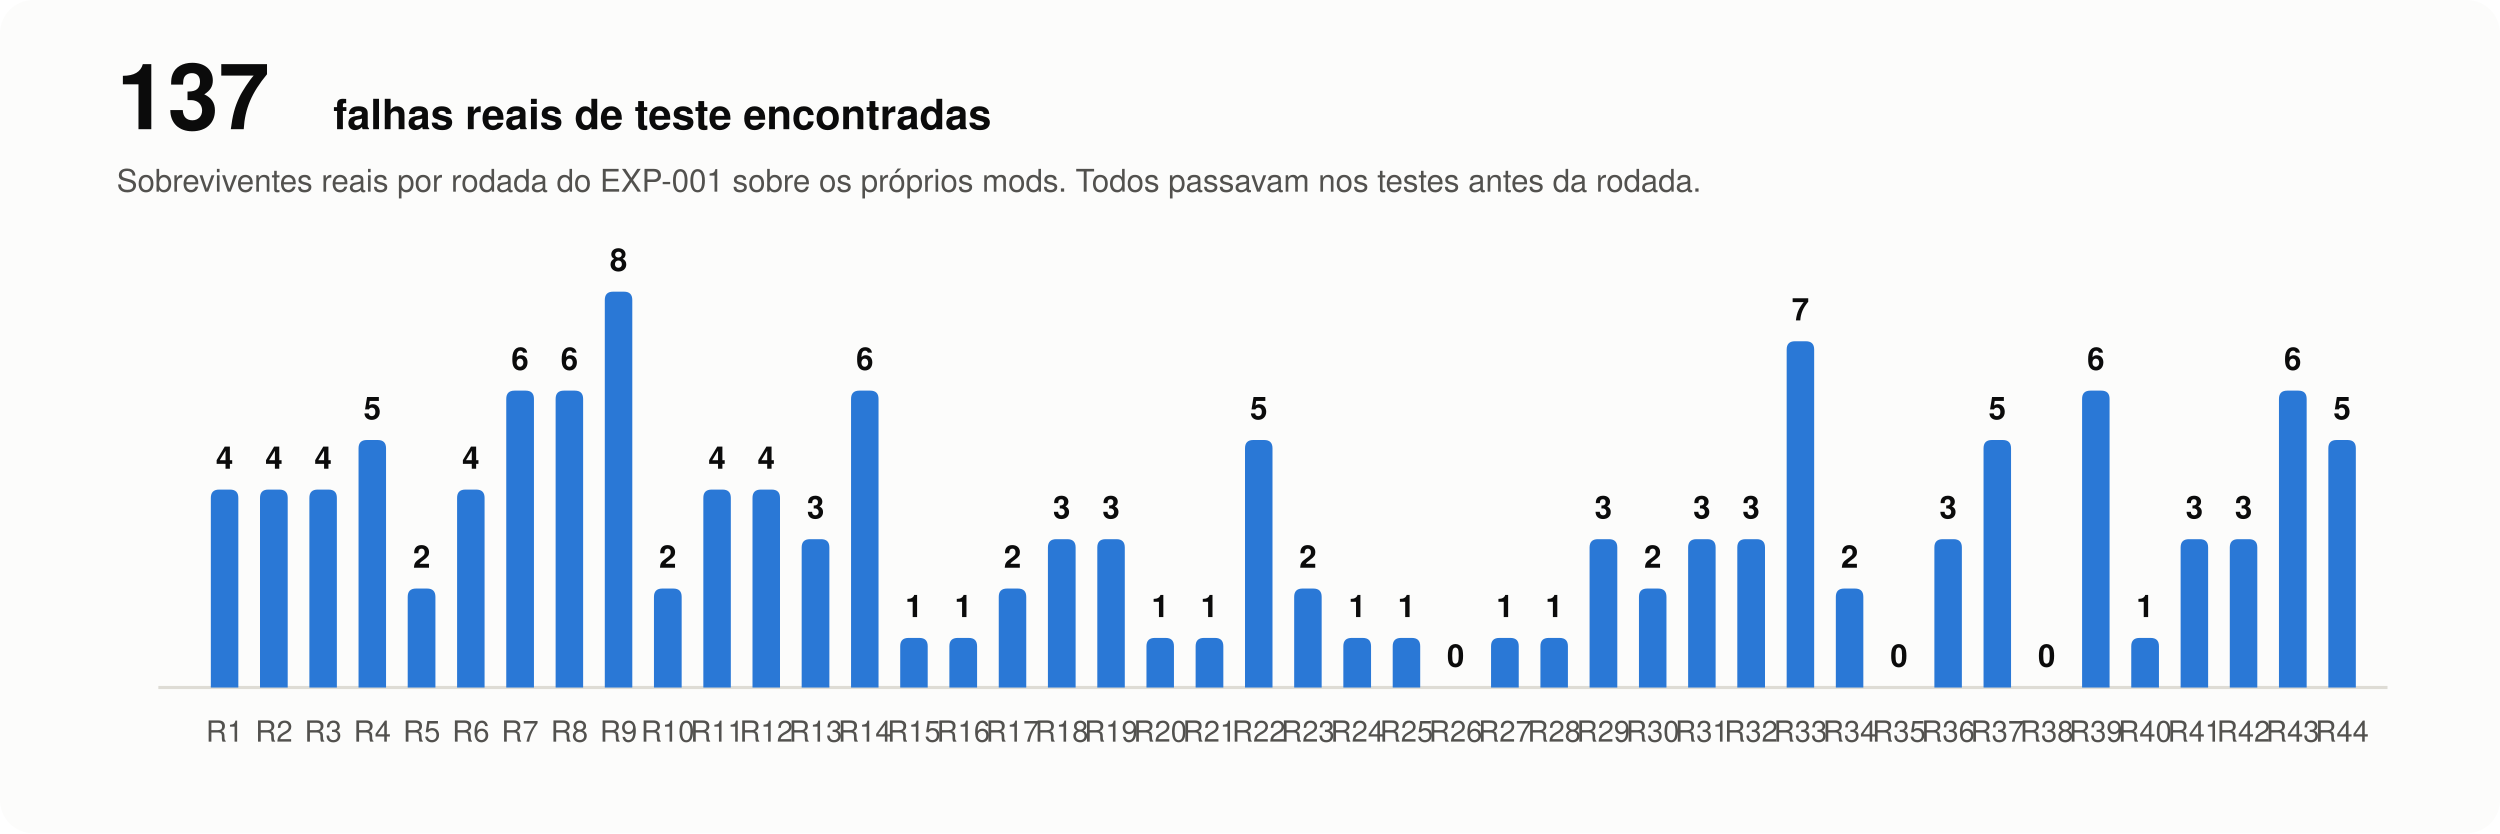
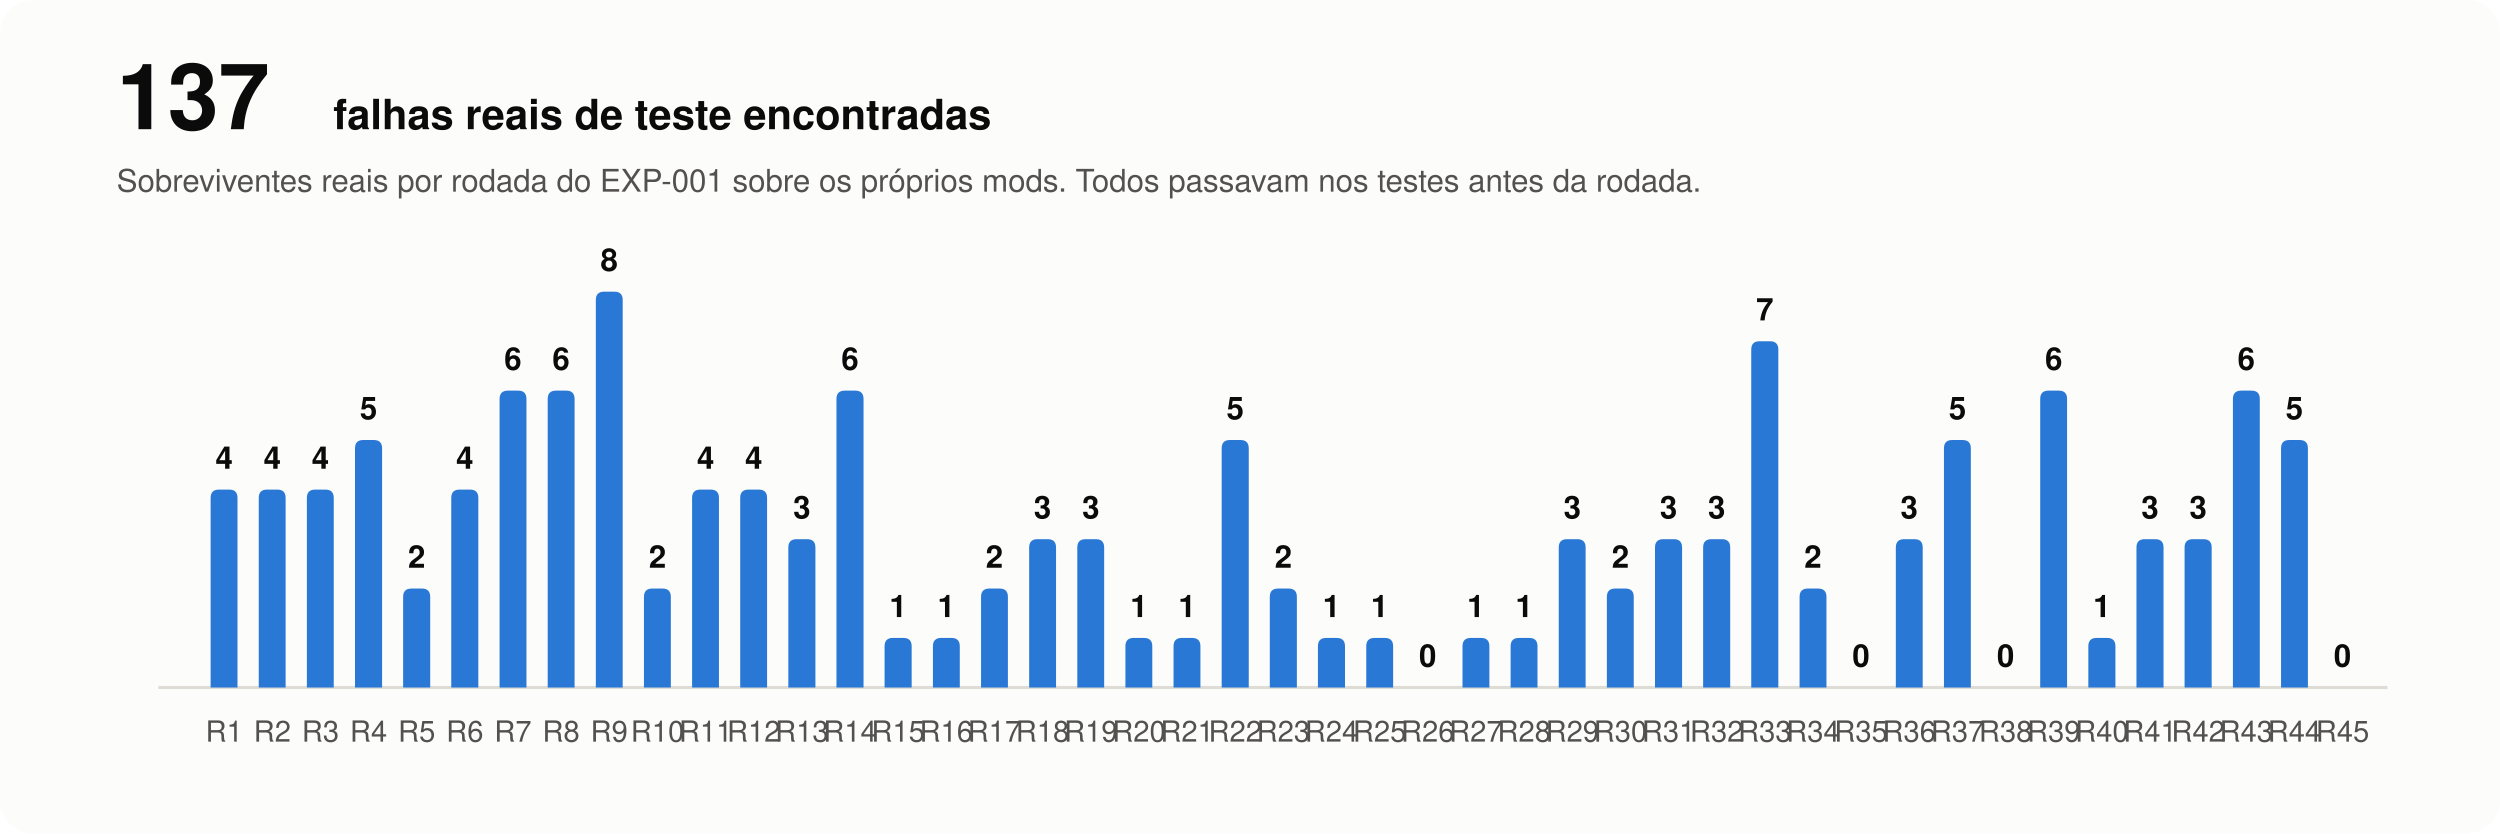
- <svg xmlns="http://www.w3.org/2000/svg" viewBox="0 0 1200 400" width="1200" height="400" role="img" aria-label="137 falhas reais de teste encontradas em 44 rodadas" font-family="ui-sans-serif, -apple-system, 'Segoe UI', Helvetica, Arial, sans-serif">
+ <svg xmlns="http://www.w3.org/2000/svg" viewBox="0 0 1200 400" width="1200" height="400" role="img" aria-label="137 falhas reais de teste encontradas em 45 rodadas" font-family="ui-sans-serif, -apple-system, 'Segoe UI', Helvetica, Arial, sans-serif">
  <style>
  .sup { fill: #fcfcfb; } .sup2 { fill: #f3f2ef; } .borda { stroke: #dedcd5; }
  .t1 { fill: #0b0b0b; } .t2 { fill: #52514e; } .t3 { fill: #8a887f; }
  .ac { fill: #2a78d6; } .acs { stroke: #2a78d6; } .acf { fill: #e8f1fb; }
  .ok { fill: #0f7a3d; } .okf { fill: #e3f3e8; }
  @media (prefers-color-scheme: dark) {
    .sup { fill: #1a1a19; } .sup2 { fill: #232322; } .borda { stroke: #3a3936; }
    .t1 { fill: #f0efec; } .t2 { fill: #c3c2b7; } .t3 { fill: #8f8d84; }
    .ac { fill: #3987e5; } .acs { stroke: #3987e5; } .acf { fill: #1d2c40; }
    .ok { fill: #4cc27a; } .okf { fill: #16301f; }
  }
  @media (prefers-reduced-motion: reduce) { * { animation: none !important; } }

  .barra { transform-box: fill-box; transform-origin: bottom; animation: cresce 1.1s cubic-bezier(.2,.8,.2,1); }
  @keyframes cresce { from { transform: scaleY(0); } to { transform: scaleY(1); } }
</style>
  <rect width="1200" height="400" rx="16" class="sup" />
  <text x="56" y="62" font-size="44" font-weight="800" class="t1">137</text>
  <text x="160" y="62" font-size="20" font-weight="700" class="t1">falhas reais de teste encontradas</text>
  <text x="56" y="92" font-size="15" class="t2">Sobreviventes reais por rodada do EXP-001 sobre os próprios mods. Todos passavam nos testes antes da rodada.</text>
  <line x1="76" y1="330" x2="1146" y2="330" class="borda" stroke-width="1.5" />
  <g class="barra">
-     <path d="M101.2,330 L101.2,239.0 Q101.2,235.0 105.2,235.0 L110.4,235.0 Q114.4,235.0 114.4,239.0 L114.4,330 Z" class="ac" />
-   </g>
-   <text x="107.8" y="225.0" font-size="15" font-weight="700" class="t1" text-anchor="middle">4</text>
-   <text x="107.8" y="356" font-size="14" class="t2" text-anchor="middle">R1</text>
-   <g class="barra">
-     <path d="M124.8,330 L124.8,239.0 Q124.8,235.0 128.8,235.0 L134.1,235.0 Q138.1,235.0 138.1,239.0 L138.1,330 Z" class="ac" />
-   </g>
-   <text x="131.5" y="225.0" font-size="15" font-weight="700" class="t1" text-anchor="middle">4</text>
-   <text x="131.5" y="356" font-size="14" class="t2" text-anchor="middle">R2</text>
-   <g class="barra">
-     <path d="M148.5,330 L148.5,239.0 Q148.5,235.0 152.5,235.0 L157.7,235.0 Q161.7,235.0 161.7,239.0 L161.7,330 Z" class="ac" />
-   </g>
-   <text x="155.1" y="225.0" font-size="15" font-weight="700" class="t1" text-anchor="middle">4</text>
-   <text x="155.1" y="356" font-size="14" class="t2" text-anchor="middle">R3</text>
-   <g class="barra">
-     <path d="M172.1,330 L172.1,215.2 Q172.1,211.2 176.1,211.2 L181.3,211.2 Q185.3,211.2 185.3,215.2 L185.3,330 Z" class="ac" />
-   </g>
-   <text x="178.7" y="201.2" font-size="15" font-weight="700" class="t1" text-anchor="middle">5</text>
-   <text x="178.7" y="356" font-size="14" class="t2" text-anchor="middle">R4</text>
-   <g class="barra">
-     <path d="M195.7,330 L195.7,286.5 Q195.7,282.5 199.7,282.5 L205.0,282.5 Q209.0,282.5 209.0,286.5 L209.0,330 Z" class="ac" />
-   </g>
-   <text x="202.4" y="272.5" font-size="15" font-weight="700" class="t1" text-anchor="middle">2</text>
-   <text x="202.4" y="356" font-size="14" class="t2" text-anchor="middle">R5</text>
-   <g class="barra">
-     <path d="M219.4,330 L219.4,239.0 Q219.4,235.0 223.4,235.0 L228.6,235.0 Q232.6,235.0 232.6,239.0 L232.6,330 Z" class="ac" />
-   </g>
-   <text x="226.0" y="225.0" font-size="15" font-weight="700" class="t1" text-anchor="middle">4</text>
-   <text x="226.0" y="356" font-size="14" class="t2" text-anchor="middle">R6</text>
-   <g class="barra">
-     <path d="M243.0,330 L243.0,191.5 Q243.0,187.5 247.0,187.5 L252.3,187.5 Q256.3,187.5 256.3,191.5 L256.3,330 Z" class="ac" />
-   </g>
-   <text x="249.6" y="177.5" font-size="15" font-weight="700" class="t1" text-anchor="middle">6</text>
-   <text x="249.6" y="356" font-size="14" class="t2" text-anchor="middle">R7</text>
-   <g class="barra">
-     <path d="M266.7,330 L266.7,191.5 Q266.7,187.5 270.7,187.5 L275.9,187.5 Q279.9,187.5 279.9,191.5 L279.9,330 Z" class="ac" />
-   </g>
-   <text x="273.3" y="177.5" font-size="15" font-weight="700" class="t1" text-anchor="middle">6</text>
-   <text x="273.3" y="356" font-size="14" class="t2" text-anchor="middle">R8</text>
-   <g class="barra">
-     <path d="M290.3,330 L290.3,144.0 Q290.3,140.0 294.3,140.0 L299.5,140.0 Q303.5,140.0 303.5,144.0 L303.5,330 Z" class="ac" />
-   </g>
-   <text x="296.9" y="130.0" font-size="15" font-weight="700" class="t1" text-anchor="middle">8</text>
-   <text x="296.9" y="356" font-size="14" class="t2" text-anchor="middle">R9</text>
-   <g class="barra">
-     <path d="M313.9,330 L313.9,286.5 Q313.9,282.5 317.9,282.5 L323.2,282.5 Q327.2,282.5 327.2,286.5 L327.2,330 Z" class="ac" />
-   </g>
-   <text x="320.5" y="272.5" font-size="15" font-weight="700" class="t1" text-anchor="middle">2</text>
-   <text x="320.5" y="356" font-size="14" class="t2" text-anchor="middle">R10</text>
-   <g class="barra">
-     <path d="M337.6,330 L337.6,239.0 Q337.6,235.0 341.6,235.0 L346.8,235.0 Q350.8,235.0 350.8,239.0 L350.8,330 Z" class="ac" />
-   </g>
-   <text x="344.2" y="225.0" font-size="15" font-weight="700" class="t1" text-anchor="middle">4</text>
-   <text x="344.2" y="356" font-size="14" class="t2" text-anchor="middle">R11</text>
-   <g class="barra">
-     <path d="M361.2,330 L361.2,239.0 Q361.2,235.0 365.2,235.0 L370.4,235.0 Q374.4,235.0 374.4,239.0 L374.4,330 Z" class="ac" />
-   </g>
-   <text x="367.8" y="225.0" font-size="15" font-weight="700" class="t1" text-anchor="middle">4</text>
-   <text x="367.8" y="356" font-size="14" class="t2" text-anchor="middle">R12</text>
-   <g class="barra">
-     <path d="M384.8,330 L384.8,262.8 Q384.8,258.8 388.8,258.8 L394.1,258.8 Q398.1,258.8 398.1,262.8 L398.1,330 Z" class="ac" />
-   </g>
-   <text x="391.5" y="248.8" font-size="15" font-weight="700" class="t1" text-anchor="middle">3</text>
-   <text x="391.5" y="356" font-size="14" class="t2" text-anchor="middle">R13</text>
-   <g class="barra">
-     <path d="M408.5,330 L408.5,191.5 Q408.5,187.5 412.5,187.5 L417.7,187.5 Q421.7,187.5 421.7,191.5 L421.7,330 Z" class="ac" />
-   </g>
-   <text x="415.1" y="177.5" font-size="15" font-weight="700" class="t1" text-anchor="middle">6</text>
-   <text x="415.1" y="356" font-size="14" class="t2" text-anchor="middle">R14</text>
-   <g class="barra">
-     <path d="M432.1,330 L432.1,310.2 Q432.1,306.2 436.1,306.2 L441.3,306.2 Q445.3,306.2 445.3,310.2 L445.3,330 Z" class="ac" />
-   </g>
-   <text x="438.7" y="296.2" font-size="15" font-weight="700" class="t1" text-anchor="middle">1</text>
-   <text x="438.7" y="356" font-size="14" class="t2" text-anchor="middle">R15</text>
-   <g class="barra">
-     <path d="M455.7,330 L455.7,310.2 Q455.7,306.2 459.7,306.2 L465.0,306.2 Q469.0,306.2 469.0,310.2 L469.0,330 Z" class="ac" />
-   </g>
-   <text x="462.4" y="296.2" font-size="15" font-weight="700" class="t1" text-anchor="middle">1</text>
-   <text x="462.4" y="356" font-size="14" class="t2" text-anchor="middle">R16</text>
-   <g class="barra">
-     <path d="M479.4,330 L479.4,286.5 Q479.4,282.5 483.4,282.5 L488.6,282.5 Q492.6,282.5 492.6,286.5 L492.6,330 Z" class="ac" />
-   </g>
-   <text x="486.0" y="272.5" font-size="15" font-weight="700" class="t1" text-anchor="middle">2</text>
-   <text x="486.0" y="356" font-size="14" class="t2" text-anchor="middle">R17</text>
-   <g class="barra">
-     <path d="M503.0,330 L503.0,262.8 Q503.0,258.8 507.0,258.8 L512.3,258.8 Q516.3,258.8 516.3,262.8 L516.3,330 Z" class="ac" />
-   </g>
-   <text x="509.6" y="248.8" font-size="15" font-weight="700" class="t1" text-anchor="middle">3</text>
-   <text x="509.6" y="356" font-size="14" class="t2" text-anchor="middle">R18</text>
-   <g class="barra">
-     <path d="M526.7,330 L526.7,262.8 Q526.7,258.8 530.7,258.8 L535.9,258.8 Q539.9,258.8 539.9,262.8 L539.9,330 Z" class="ac" />
-   </g>
-   <text x="533.3" y="248.8" font-size="15" font-weight="700" class="t1" text-anchor="middle">3</text>
-   <text x="533.3" y="356" font-size="14" class="t2" text-anchor="middle">R19</text>
-   <g class="barra">
-     <path d="M550.3,330 L550.3,310.2 Q550.3,306.2 554.3,306.2 L559.5,306.2 Q563.5,306.2 563.5,310.2 L563.5,330 Z" class="ac" />
-   </g>
-   <text x="556.9" y="296.2" font-size="15" font-weight="700" class="t1" text-anchor="middle">1</text>
-   <text x="556.9" y="356" font-size="14" class="t2" text-anchor="middle">R20</text>
-   <g class="barra">
-     <path d="M573.9,330 L573.9,310.2 Q573.9,306.2 577.9,306.2 L583.2,306.2 Q587.2,306.2 587.2,310.2 L587.2,330 Z" class="ac" />
-   </g>
-   <text x="580.5" y="296.2" font-size="15" font-weight="700" class="t1" text-anchor="middle">1</text>
-   <text x="580.5" y="356" font-size="14" class="t2" text-anchor="middle">R21</text>
-   <g class="barra">
-     <path d="M597.6,330 L597.6,215.2 Q597.6,211.2 601.6,211.2 L606.8,211.2 Q610.8,211.2 610.8,215.2 L610.8,330 Z" class="ac" />
-   </g>
-   <text x="604.2" y="201.2" font-size="15" font-weight="700" class="t1" text-anchor="middle">5</text>
-   <text x="604.2" y="356" font-size="14" class="t2" text-anchor="middle">R22</text>
-   <g class="barra">
-     <path d="M621.2,330 L621.2,286.5 Q621.2,282.5 625.2,282.5 L630.4,282.5 Q634.4,282.5 634.4,286.5 L634.4,330 Z" class="ac" />
-   </g>
-   <text x="627.8" y="272.5" font-size="15" font-weight="700" class="t1" text-anchor="middle">2</text>
-   <text x="627.8" y="356" font-size="14" class="t2" text-anchor="middle">R23</text>
-   <g class="barra">
-     <path d="M644.8,330 L644.8,310.2 Q644.8,306.2 648.8,306.2 L654.1,306.2 Q658.1,306.2 658.1,310.2 L658.1,330 Z" class="ac" />
-   </g>
-   <text x="651.5" y="296.2" font-size="15" font-weight="700" class="t1" text-anchor="middle">1</text>
-   <text x="651.5" y="356" font-size="14" class="t2" text-anchor="middle">R24</text>
-   <g class="barra">
-     <path d="M668.5,330 L668.5,310.2 Q668.5,306.2 672.5,306.2 L677.7,306.2 Q681.7,306.2 681.7,310.2 L681.7,330 Z" class="ac" />
-   </g>
-   <text x="675.1" y="296.2" font-size="15" font-weight="700" class="t1" text-anchor="middle">1</text>
-   <text x="675.1" y="356" font-size="14" class="t2" text-anchor="middle">R25</text>
-   <g class="barra">
-     <path d="M692.1,330 L692.1,330.0 Q692.1,330.0 692.1,330.0 L705.3,330.0 Q705.3,330.0 705.3,330.0 L705.3,330 Z" class="ac" />
-   </g>
-   <text x="698.7" y="320.0" font-size="15" font-weight="700" class="t1" text-anchor="middle">0</text>
-   <text x="698.7" y="356" font-size="14" class="t2" text-anchor="middle">R26</text>
-   <g class="barra">
-     <path d="M715.7,330 L715.7,310.2 Q715.7,306.2 719.7,306.2 L725.0,306.2 Q729.0,306.2 729.0,310.2 L729.0,330 Z" class="ac" />
-   </g>
-   <text x="722.4" y="296.2" font-size="15" font-weight="700" class="t1" text-anchor="middle">1</text>
-   <text x="722.4" y="356" font-size="14" class="t2" text-anchor="middle">R27</text>
-   <g class="barra">
-     <path d="M739.4,330 L739.4,310.2 Q739.4,306.2 743.4,306.2 L748.6,306.2 Q752.6,306.2 752.6,310.2 L752.6,330 Z" class="ac" />
-   </g>
-   <text x="746.0" y="296.2" font-size="15" font-weight="700" class="t1" text-anchor="middle">1</text>
-   <text x="746.0" y="356" font-size="14" class="t2" text-anchor="middle">R28</text>
-   <g class="barra">
-     <path d="M763.0,330 L763.0,262.8 Q763.0,258.8 767.0,258.8 L772.3,258.8 Q776.3,258.8 776.3,262.8 L776.3,330 Z" class="ac" />
-   </g>
-   <text x="769.6" y="248.8" font-size="15" font-weight="700" class="t1" text-anchor="middle">3</text>
-   <text x="769.6" y="356" font-size="14" class="t2" text-anchor="middle">R29</text>
-   <g class="barra">
-     <path d="M786.7,330 L786.7,286.5 Q786.7,282.5 790.7,282.5 L795.9,282.5 Q799.9,282.5 799.9,286.5 L799.9,330 Z" class="ac" />
-   </g>
-   <text x="793.3" y="272.5" font-size="15" font-weight="700" class="t1" text-anchor="middle">2</text>
-   <text x="793.3" y="356" font-size="14" class="t2" text-anchor="middle">R30</text>
-   <g class="barra">
-     <path d="M810.3,330 L810.3,262.8 Q810.3,258.8 814.3,258.8 L819.5,258.8 Q823.5,258.8 823.5,262.8 L823.5,330 Z" class="ac" />
-   </g>
-   <text x="816.9" y="248.8" font-size="15" font-weight="700" class="t1" text-anchor="middle">3</text>
-   <text x="816.9" y="356" font-size="14" class="t2" text-anchor="middle">R31</text>
-   <g class="barra">
-     <path d="M833.9,330 L833.9,262.8 Q833.9,258.8 837.9,258.8 L843.2,258.8 Q847.2,258.8 847.2,262.8 L847.2,330 Z" class="ac" />
-   </g>
-   <text x="840.5" y="248.8" font-size="15" font-weight="700" class="t1" text-anchor="middle">3</text>
-   <text x="840.5" y="356" font-size="14" class="t2" text-anchor="middle">R32</text>
-   <g class="barra">
-     <path d="M857.6,330 L857.6,167.8 Q857.6,163.8 861.6,163.8 L866.8,163.8 Q870.8,163.8 870.8,167.8 L870.8,330 Z" class="ac" />
-   </g>
-   <text x="864.2" y="153.8" font-size="15" font-weight="700" class="t1" text-anchor="middle">7</text>
-   <text x="864.2" y="356" font-size="14" class="t2" text-anchor="middle">R33</text>
-   <g class="barra">
-     <path d="M881.2,330 L881.2,286.5 Q881.2,282.5 885.2,282.5 L890.4,282.5 Q894.4,282.5 894.4,286.5 L894.4,330 Z" class="ac" />
-   </g>
-   <text x="887.8" y="272.5" font-size="15" font-weight="700" class="t1" text-anchor="middle">2</text>
-   <text x="887.8" y="356" font-size="14" class="t2" text-anchor="middle">R34</text>
-   <g class="barra">
-     <path d="M904.8,330 L904.8,330.0 Q904.8,330.0 904.8,330.0 L918.1,330.0 Q918.1,330.0 918.1,330.0 L918.1,330 Z" class="ac" />
-   </g>
-   <text x="911.5" y="320.0" font-size="15" font-weight="700" class="t1" text-anchor="middle">0</text>
-   <text x="911.5" y="356" font-size="14" class="t2" text-anchor="middle">R35</text>
-   <g class="barra">
-     <path d="M928.5,330 L928.5,262.8 Q928.5,258.8 932.5,258.8 L937.7,258.8 Q941.7,258.8 941.7,262.8 L941.7,330 Z" class="ac" />
-   </g>
-   <text x="935.1" y="248.8" font-size="15" font-weight="700" class="t1" text-anchor="middle">3</text>
-   <text x="935.1" y="356" font-size="14" class="t2" text-anchor="middle">R36</text>
-   <g class="barra">
-     <path d="M952.1,330 L952.1,215.2 Q952.1,211.2 956.1,211.2 L961.3,211.2 Q965.3,211.2 965.3,215.2 L965.3,330 Z" class="ac" />
-   </g>
-   <text x="958.7" y="201.2" font-size="15" font-weight="700" class="t1" text-anchor="middle">5</text>
-   <text x="958.7" y="356" font-size="14" class="t2" text-anchor="middle">R37</text>
-   <g class="barra">
-     <path d="M975.7,330 L975.7,330.0 Q975.7,330.0 975.7,330.0 L989.0,330.0 Q989.0,330.0 989.0,330.0 L989.0,330 Z" class="ac" />
-   </g>
-   <text x="982.4" y="320.0" font-size="15" font-weight="700" class="t1" text-anchor="middle">0</text>
-   <text x="982.4" y="356" font-size="14" class="t2" text-anchor="middle">R38</text>
-   <g class="barra">
-     <path d="M999.4,330 L999.4,191.5 Q999.4,187.5 1003.4,187.5 L1008.6,187.5 Q1012.6,187.5 1012.6,191.5 L1012.6,330 Z" class="ac" />
-   </g>
-   <text x="1006.0" y="177.5" font-size="15" font-weight="700" class="t1" text-anchor="middle">6</text>
-   <text x="1006.0" y="356" font-size="14" class="t2" text-anchor="middle">R39</text>
-   <g class="barra">
-     <path d="M1023.0,330 L1023.0,310.2 Q1023.0,306.2 1027.0,306.2 L1032.3,306.2 Q1036.3,306.2 1036.3,310.2 L1036.3,330 Z" class="ac" />
-   </g>
-   <text x="1029.6" y="296.2" font-size="15" font-weight="700" class="t1" text-anchor="middle">1</text>
-   <text x="1029.6" y="356" font-size="14" class="t2" text-anchor="middle">R40</text>
-   <g class="barra">
-     <path d="M1046.7,330 L1046.7,262.8 Q1046.7,258.8 1050.7,258.8 L1055.9,258.8 Q1059.9,258.8 1059.9,262.8 L1059.9,330 Z" class="ac" />
-   </g>
-   <text x="1053.3" y="248.8" font-size="15" font-weight="700" class="t1" text-anchor="middle">3</text>
-   <text x="1053.3" y="356" font-size="14" class="t2" text-anchor="middle">R41</text>
-   <g class="barra">
-     <path d="M1070.3,330 L1070.3,262.8 Q1070.3,258.8 1074.3,258.8 L1079.5,258.8 Q1083.5,258.8 1083.5,262.8 L1083.5,330 Z" class="ac" />
-   </g>
-   <text x="1076.9" y="248.8" font-size="15" font-weight="700" class="t1" text-anchor="middle">3</text>
-   <text x="1076.9" y="356" font-size="14" class="t2" text-anchor="middle">R42</text>
-   <g class="barra">
-     <path d="M1093.9,330 L1093.9,191.5 Q1093.9,187.5 1097.9,187.5 L1103.2,187.5 Q1107.2,187.5 1107.2,191.5 L1107.2,330 Z" class="ac" />
-   </g>
-   <text x="1100.5" y="177.5" font-size="15" font-weight="700" class="t1" text-anchor="middle">6</text>
-   <text x="1100.5" y="356" font-size="14" class="t2" text-anchor="middle">R43</text>
-   <g class="barra">
-     <path d="M1117.6,330 L1117.6,215.2 Q1117.6,211.2 1121.6,211.2 L1126.8,211.2 Q1130.8,211.2 1130.8,215.2 L1130.8,330 Z" class="ac" />
-   </g>
-   <text x="1124.2" y="201.2" font-size="15" font-weight="700" class="t1" text-anchor="middle">5</text>
-   <text x="1124.2" y="356" font-size="14" class="t2" text-anchor="middle">R44</text>
+     <path d="M101.1,330 L101.1,239.0 Q101.1,235.0 105.1,235.0 L110.0,235.0 Q114.0,235.0 114.0,239.0 L114.0,330 Z" class="ac" />
+   </g>
+   <text x="107.6" y="225.0" font-size="15" font-weight="700" class="t1" text-anchor="middle">4</text>
+   <text x="107.6" y="356" font-size="14" class="t2" text-anchor="middle">R1</text>
+   <g class="barra">
+     <path d="M124.2,330 L124.2,239.0 Q124.2,235.0 128.2,235.0 L133.1,235.0 Q137.1,235.0 137.1,239.0 L137.1,330 Z" class="ac" />
+   </g>
+   <text x="130.7" y="225.0" font-size="15" font-weight="700" class="t1" text-anchor="middle">4</text>
+   <text x="130.7" y="356" font-size="14" class="t2" text-anchor="middle">R2</text>
+   <g class="barra">
+     <path d="M147.3,330 L147.3,239.0 Q147.3,235.0 151.3,235.0 L156.2,235.0 Q160.2,235.0 160.2,239.0 L160.2,330 Z" class="ac" />
+   </g>
+   <text x="153.8" y="225.0" font-size="15" font-weight="700" class="t1" text-anchor="middle">4</text>
+   <text x="153.8" y="356" font-size="14" class="t2" text-anchor="middle">R3</text>
+   <g class="barra">
+     <path d="M170.4,330 L170.4,215.2 Q170.4,211.2 174.4,211.2 L179.4,211.2 Q183.4,211.2 183.4,215.2 L183.4,330 Z" class="ac" />
+   </g>
+   <text x="176.9" y="201.2" font-size="15" font-weight="700" class="t1" text-anchor="middle">5</text>
+   <text x="176.9" y="356" font-size="14" class="t2" text-anchor="middle">R4</text>
+   <g class="barra">
+     <path d="M193.5,330 L193.5,286.5 Q193.5,282.5 197.5,282.5 L202.5,282.5 Q206.5,282.5 206.5,286.5 L206.5,330 Z" class="ac" />
+   </g>
+   <text x="200.0" y="272.5" font-size="15" font-weight="700" class="t1" text-anchor="middle">2</text>
+   <text x="200.0" y="356" font-size="14" class="t2" text-anchor="middle">R5</text>
+   <g class="barra">
+     <path d="M216.6,330 L216.6,239.0 Q216.6,235.0 220.6,235.0 L225.6,235.0 Q229.6,235.0 229.6,239.0 L229.6,330 Z" class="ac" />
+   </g>
+   <text x="223.1" y="225.0" font-size="15" font-weight="700" class="t1" text-anchor="middle">4</text>
+   <text x="223.1" y="356" font-size="14" class="t2" text-anchor="middle">R6</text>
+   <g class="barra">
+     <path d="M239.8,330 L239.8,191.5 Q239.8,187.5 243.8,187.5 L248.7,187.5 Q252.7,187.5 252.7,191.5 L252.7,330 Z" class="ac" />
+   </g>
+   <text x="246.2" y="177.5" font-size="15" font-weight="700" class="t1" text-anchor="middle">6</text>
+   <text x="246.2" y="356" font-size="14" class="t2" text-anchor="middle">R7</text>
+   <g class="barra">
+     <path d="M262.9,330 L262.9,191.5 Q262.9,187.5 266.9,187.5 L271.8,187.5 Q275.8,187.5 275.8,191.5 L275.8,330 Z" class="ac" />
+   </g>
+   <text x="269.3" y="177.5" font-size="15" font-weight="700" class="t1" text-anchor="middle">6</text>
+   <text x="269.3" y="356" font-size="14" class="t2" text-anchor="middle">R8</text>
+   <g class="barra">
+     <path d="M286.0,330 L286.0,144.0 Q286.0,140.0 290.0,140.0 L294.9,140.0 Q298.9,140.0 298.9,144.0 L298.9,330 Z" class="ac" />
+   </g>
+   <text x="292.4" y="130.0" font-size="15" font-weight="700" class="t1" text-anchor="middle">8</text>
+   <text x="292.4" y="356" font-size="14" class="t2" text-anchor="middle">R9</text>
+   <g class="barra">
+     <path d="M309.1,330 L309.1,286.5 Q309.1,282.5 313.1,282.5 L318.0,282.5 Q322.0,282.5 322.0,286.5 L322.0,330 Z" class="ac" />
+   </g>
+   <text x="315.6" y="272.5" font-size="15" font-weight="700" class="t1" text-anchor="middle">2</text>
+   <text x="315.6" y="356" font-size="14" class="t2" text-anchor="middle">R10</text>
+   <g class="barra">
+     <path d="M332.2,330 L332.2,239.0 Q332.2,235.0 336.2,235.0 L341.1,235.0 Q345.1,235.0 345.1,239.0 L345.1,330 Z" class="ac" />
+   </g>
+   <text x="338.7" y="225.0" font-size="15" font-weight="700" class="t1" text-anchor="middle">4</text>
+   <text x="338.7" y="356" font-size="14" class="t2" text-anchor="middle">R11</text>
+   <g class="barra">
+     <path d="M355.3,330 L355.3,239.0 Q355.3,235.0 359.3,235.0 L364.2,235.0 Q368.2,235.0 368.2,239.0 L368.2,330 Z" class="ac" />
+   </g>
+   <text x="361.8" y="225.0" font-size="15" font-weight="700" class="t1" text-anchor="middle">4</text>
+   <text x="361.8" y="356" font-size="14" class="t2" text-anchor="middle">R12</text>
+   <g class="barra">
+     <path d="M378.4,330 L378.4,262.8 Q378.4,258.8 382.4,258.8 L387.4,258.8 Q391.4,258.8 391.4,262.8 L391.4,330 Z" class="ac" />
+   </g>
+   <text x="384.9" y="248.8" font-size="15" font-weight="700" class="t1" text-anchor="middle">3</text>
+   <text x="384.9" y="356" font-size="14" class="t2" text-anchor="middle">R13</text>
+   <g class="barra">
+     <path d="M401.5,330 L401.5,191.5 Q401.5,187.5 405.5,187.5 L410.5,187.5 Q414.5,187.5 414.5,191.5 L414.5,330 Z" class="ac" />
+   </g>
+   <text x="408.0" y="177.5" font-size="15" font-weight="700" class="t1" text-anchor="middle">6</text>
+   <text x="408.0" y="356" font-size="14" class="t2" text-anchor="middle">R14</text>
+   <g class="barra">
+     <path d="M424.6,330 L424.6,310.2 Q424.6,306.2 428.6,306.2 L433.6,306.2 Q437.6,306.2 437.6,310.2 L437.6,330 Z" class="ac" />
+   </g>
+   <text x="431.1" y="296.2" font-size="15" font-weight="700" class="t1" text-anchor="middle">1</text>
+   <text x="431.1" y="356" font-size="14" class="t2" text-anchor="middle">R15</text>
+   <g class="barra">
+     <path d="M447.8,330 L447.8,310.2 Q447.8,306.2 451.8,306.2 L456.7,306.2 Q460.7,306.2 460.7,310.2 L460.7,330 Z" class="ac" />
+   </g>
+   <text x="454.2" y="296.2" font-size="15" font-weight="700" class="t1" text-anchor="middle">1</text>
+   <text x="454.2" y="356" font-size="14" class="t2" text-anchor="middle">R16</text>
+   <g class="barra">
+     <path d="M470.9,330 L470.9,286.5 Q470.9,282.5 474.9,282.5 L479.8,282.5 Q483.8,282.5 483.8,286.5 L483.8,330 Z" class="ac" />
+   </g>
+   <text x="477.3" y="272.5" font-size="15" font-weight="700" class="t1" text-anchor="middle">2</text>
+   <text x="477.3" y="356" font-size="14" class="t2" text-anchor="middle">R17</text>
+   <g class="barra">
+     <path d="M494.0,330 L494.0,262.8 Q494.0,258.8 498.0,258.8 L502.9,258.8 Q506.9,258.8 506.9,262.8 L506.9,330 Z" class="ac" />
+   </g>
+   <text x="500.4" y="248.8" font-size="15" font-weight="700" class="t1" text-anchor="middle">3</text>
+   <text x="500.4" y="356" font-size="14" class="t2" text-anchor="middle">R18</text>
+   <g class="barra">
+     <path d="M517.1,330 L517.1,262.8 Q517.1,258.8 521.1,258.8 L526.0,258.8 Q530.0,258.8 530.0,262.8 L530.0,330 Z" class="ac" />
+   </g>
+   <text x="523.6" y="248.8" font-size="15" font-weight="700" class="t1" text-anchor="middle">3</text>
+   <text x="523.6" y="356" font-size="14" class="t2" text-anchor="middle">R19</text>
+   <g class="barra">
+     <path d="M540.2,330 L540.2,310.2 Q540.2,306.2 544.2,306.2 L549.1,306.2 Q553.1,306.2 553.1,310.2 L553.1,330 Z" class="ac" />
+   </g>
+   <text x="546.7" y="296.2" font-size="15" font-weight="700" class="t1" text-anchor="middle">1</text>
+   <text x="546.7" y="356" font-size="14" class="t2" text-anchor="middle">R20</text>
+   <g class="barra">
+     <path d="M563.3,330 L563.3,310.2 Q563.3,306.2 567.3,306.2 L572.2,306.2 Q576.2,306.2 576.2,310.2 L576.2,330 Z" class="ac" />
+   </g>
+   <text x="569.8" y="296.2" font-size="15" font-weight="700" class="t1" text-anchor="middle">1</text>
+   <text x="569.8" y="356" font-size="14" class="t2" text-anchor="middle">R21</text>
+   <g class="barra">
+     <path d="M586.4,330 L586.4,215.2 Q586.4,211.2 590.4,211.2 L595.4,211.2 Q599.4,211.2 599.4,215.2 L599.4,330 Z" class="ac" />
+   </g>
+   <text x="592.9" y="201.2" font-size="15" font-weight="700" class="t1" text-anchor="middle">5</text>
+   <text x="592.9" y="356" font-size="14" class="t2" text-anchor="middle">R22</text>
+   <g class="barra">
+     <path d="M609.5,330 L609.5,286.5 Q609.5,282.5 613.5,282.5 L618.5,282.5 Q622.5,282.5 622.5,286.5 L622.5,330 Z" class="ac" />
+   </g>
+   <text x="616.0" y="272.5" font-size="15" font-weight="700" class="t1" text-anchor="middle">2</text>
+   <text x="616.0" y="356" font-size="14" class="t2" text-anchor="middle">R23</text>
+   <g class="barra">
+     <path d="M632.6,330 L632.6,310.2 Q632.6,306.2 636.6,306.2 L641.6,306.2 Q645.6,306.2 645.6,310.2 L645.6,330 Z" class="ac" />
+   </g>
+   <text x="639.1" y="296.2" font-size="15" font-weight="700" class="t1" text-anchor="middle">1</text>
+   <text x="639.1" y="356" font-size="14" class="t2" text-anchor="middle">R24</text>
+   <g class="barra">
+     <path d="M655.8,330 L655.8,310.2 Q655.8,306.2 659.8,306.2 L664.7,306.2 Q668.7,306.2 668.7,310.2 L668.7,330 Z" class="ac" />
+   </g>
+   <text x="662.2" y="296.2" font-size="15" font-weight="700" class="t1" text-anchor="middle">1</text>
+   <text x="662.2" y="356" font-size="14" class="t2" text-anchor="middle">R25</text>
+   <g class="barra">
+     <path d="M678.9,330 L678.9,330.0 Q678.9,330.0 678.9,330.0 L691.8,330.0 Q691.8,330.0 691.8,330.0 L691.8,330 Z" class="ac" />
+   </g>
+   <text x="685.3" y="320.0" font-size="15" font-weight="700" class="t1" text-anchor="middle">0</text>
+   <text x="685.3" y="356" font-size="14" class="t2" text-anchor="middle">R26</text>
+   <g class="barra">
+     <path d="M702.0,330 L702.0,310.2 Q702.0,306.2 706.0,306.2 L710.9,306.2 Q714.9,306.2 714.9,310.2 L714.9,330 Z" class="ac" />
+   </g>
+   <text x="708.4" y="296.2" font-size="15" font-weight="700" class="t1" text-anchor="middle">1</text>
+   <text x="708.4" y="356" font-size="14" class="t2" text-anchor="middle">R27</text>
+   <g class="barra">
+     <path d="M725.1,330 L725.1,310.2 Q725.1,306.2 729.1,306.2 L734.0,306.2 Q738.0,306.2 738.0,310.2 L738.0,330 Z" class="ac" />
+   </g>
+   <text x="731.6" y="296.2" font-size="15" font-weight="700" class="t1" text-anchor="middle">1</text>
+   <text x="731.6" y="356" font-size="14" class="t2" text-anchor="middle">R28</text>
+   <g class="barra">
+     <path d="M748.2,330 L748.2,262.8 Q748.2,258.8 752.2,258.8 L757.1,258.8 Q761.1,258.8 761.1,262.8 L761.1,330 Z" class="ac" />
+   </g>
+   <text x="754.7" y="248.8" font-size="15" font-weight="700" class="t1" text-anchor="middle">3</text>
+   <text x="754.7" y="356" font-size="14" class="t2" text-anchor="middle">R29</text>
+   <g class="barra">
+     <path d="M771.3,330 L771.3,286.5 Q771.3,282.5 775.3,282.5 L780.2,282.5 Q784.2,282.5 784.2,286.5 L784.2,330 Z" class="ac" />
+   </g>
+   <text x="777.8" y="272.5" font-size="15" font-weight="700" class="t1" text-anchor="middle">2</text>
+   <text x="777.8" y="356" font-size="14" class="t2" text-anchor="middle">R30</text>
+   <g class="barra">
+     <path d="M794.4,330 L794.4,262.8 Q794.4,258.8 798.4,258.8 L803.4,258.8 Q807.4,258.8 807.4,262.8 L807.4,330 Z" class="ac" />
+   </g>
+   <text x="800.9" y="248.8" font-size="15" font-weight="700" class="t1" text-anchor="middle">3</text>
+   <text x="800.9" y="356" font-size="14" class="t2" text-anchor="middle">R31</text>
+   <g class="barra">
+     <path d="M817.5,330 L817.5,262.8 Q817.5,258.8 821.5,258.8 L826.5,258.8 Q830.5,258.8 830.5,262.8 L830.5,330 Z" class="ac" />
+   </g>
+   <text x="824.0" y="248.8" font-size="15" font-weight="700" class="t1" text-anchor="middle">3</text>
+   <text x="824.0" y="356" font-size="14" class="t2" text-anchor="middle">R32</text>
+   <g class="barra">
+     <path d="M840.6,330 L840.6,167.8 Q840.6,163.8 844.6,163.8 L849.6,163.8 Q853.6,163.8 853.6,167.8 L853.6,330 Z" class="ac" />
+   </g>
+   <text x="847.1" y="153.8" font-size="15" font-weight="700" class="t1" text-anchor="middle">7</text>
+   <text x="847.1" y="356" font-size="14" class="t2" text-anchor="middle">R33</text>
+   <g class="barra">
+     <path d="M863.8,330 L863.8,286.5 Q863.8,282.5 867.8,282.5 L872.7,282.5 Q876.7,282.5 876.7,286.5 L876.7,330 Z" class="ac" />
+   </g>
+   <text x="870.2" y="272.5" font-size="15" font-weight="700" class="t1" text-anchor="middle">2</text>
+   <text x="870.2" y="356" font-size="14" class="t2" text-anchor="middle">R34</text>
+   <g class="barra">
+     <path d="M886.9,330 L886.9,330.0 Q886.9,330.0 886.9,330.0 L899.8,330.0 Q899.8,330.0 899.8,330.0 L899.8,330 Z" class="ac" />
+   </g>
+   <text x="893.3" y="320.0" font-size="15" font-weight="700" class="t1" text-anchor="middle">0</text>
+   <text x="893.3" y="356" font-size="14" class="t2" text-anchor="middle">R35</text>
+   <g class="barra">
+     <path d="M910.0,330 L910.0,262.8 Q910.0,258.8 914.0,258.8 L918.9,258.8 Q922.9,258.8 922.9,262.8 L922.9,330 Z" class="ac" />
+   </g>
+   <text x="916.4" y="248.8" font-size="15" font-weight="700" class="t1" text-anchor="middle">3</text>
+   <text x="916.4" y="356" font-size="14" class="t2" text-anchor="middle">R36</text>
+   <g class="barra">
+     <path d="M933.1,330 L933.1,215.2 Q933.1,211.2 937.1,211.2 L942.0,211.2 Q946.0,211.2 946.0,215.2 L946.0,330 Z" class="ac" />
+   </g>
+   <text x="939.6" y="201.2" font-size="15" font-weight="700" class="t1" text-anchor="middle">5</text>
+   <text x="939.6" y="356" font-size="14" class="t2" text-anchor="middle">R37</text>
+   <g class="barra">
+     <path d="M956.2,330 L956.2,330.0 Q956.2,330.0 956.2,330.0 L969.1,330.0 Q969.1,330.0 969.1,330.0 L969.1,330 Z" class="ac" />
+   </g>
+   <text x="962.7" y="320.0" font-size="15" font-weight="700" class="t1" text-anchor="middle">0</text>
+   <text x="962.7" y="356" font-size="14" class="t2" text-anchor="middle">R38</text>
+   <g class="barra">
+     <path d="M979.3,330 L979.3,191.5 Q979.3,187.5 983.3,187.5 L988.2,187.5 Q992.2,187.5 992.2,191.5 L992.2,330 Z" class="ac" />
+   </g>
+   <text x="985.8" y="177.5" font-size="15" font-weight="700" class="t1" text-anchor="middle">6</text>
+   <text x="985.8" y="356" font-size="14" class="t2" text-anchor="middle">R39</text>
+   <g class="barra">
+     <path d="M1002.4,330 L1002.4,310.2 Q1002.4,306.2 1006.4,306.2 L1011.4,306.2 Q1015.4,306.2 1015.4,310.2 L1015.4,330 Z" class="ac" />
+   </g>
+   <text x="1008.9" y="296.2" font-size="15" font-weight="700" class="t1" text-anchor="middle">1</text>
+   <text x="1008.9" y="356" font-size="14" class="t2" text-anchor="middle">R40</text>
+   <g class="barra">
+     <path d="M1025.5,330 L1025.5,262.8 Q1025.5,258.8 1029.5,258.8 L1034.5,258.8 Q1038.5,258.8 1038.5,262.8 L1038.5,330 Z" class="ac" />
+   </g>
+   <text x="1032.0" y="248.8" font-size="15" font-weight="700" class="t1" text-anchor="middle">3</text>
+   <text x="1032.0" y="356" font-size="14" class="t2" text-anchor="middle">R41</text>
+   <g class="barra">
+     <path d="M1048.6,330 L1048.6,262.8 Q1048.6,258.8 1052.6,258.8 L1057.6,258.8 Q1061.6,258.8 1061.6,262.8 L1061.6,330 Z" class="ac" />
+   </g>
+   <text x="1055.1" y="248.8" font-size="15" font-weight="700" class="t1" text-anchor="middle">3</text>
+   <text x="1055.1" y="356" font-size="14" class="t2" text-anchor="middle">R42</text>
+   <g class="barra">
+     <path d="M1071.8,330 L1071.8,191.5 Q1071.8,187.5 1075.8,187.5 L1080.7,187.5 Q1084.7,187.5 1084.7,191.5 L1084.7,330 Z" class="ac" />
+   </g>
+   <text x="1078.2" y="177.5" font-size="15" font-weight="700" class="t1" text-anchor="middle">6</text>
+   <text x="1078.2" y="356" font-size="14" class="t2" text-anchor="middle">R43</text>
+   <g class="barra">
+     <path d="M1094.9,330 L1094.9,215.2 Q1094.9,211.2 1098.9,211.2 L1103.8,211.2 Q1107.8,211.2 1107.8,215.2 L1107.8,330 Z" class="ac" />
+   </g>
+   <text x="1101.3" y="201.2" font-size="15" font-weight="700" class="t1" text-anchor="middle">5</text>
+   <text x="1101.3" y="356" font-size="14" class="t2" text-anchor="middle">R44</text>
+   <g class="barra">
+     <path d="M1118.0,330 L1118.0,330.0 Q1118.0,330.0 1118.0,330.0 L1130.9,330.0 Q1130.9,330.0 1130.9,330.0 L1130.9,330 Z" class="ac" />
+   </g>
+   <text x="1124.4" y="320.0" font-size="15" font-weight="700" class="t1" text-anchor="middle">0</text>
+   <text x="1124.4" y="356" font-size="14" class="t2" text-anchor="middle">R45</text>
</svg>
